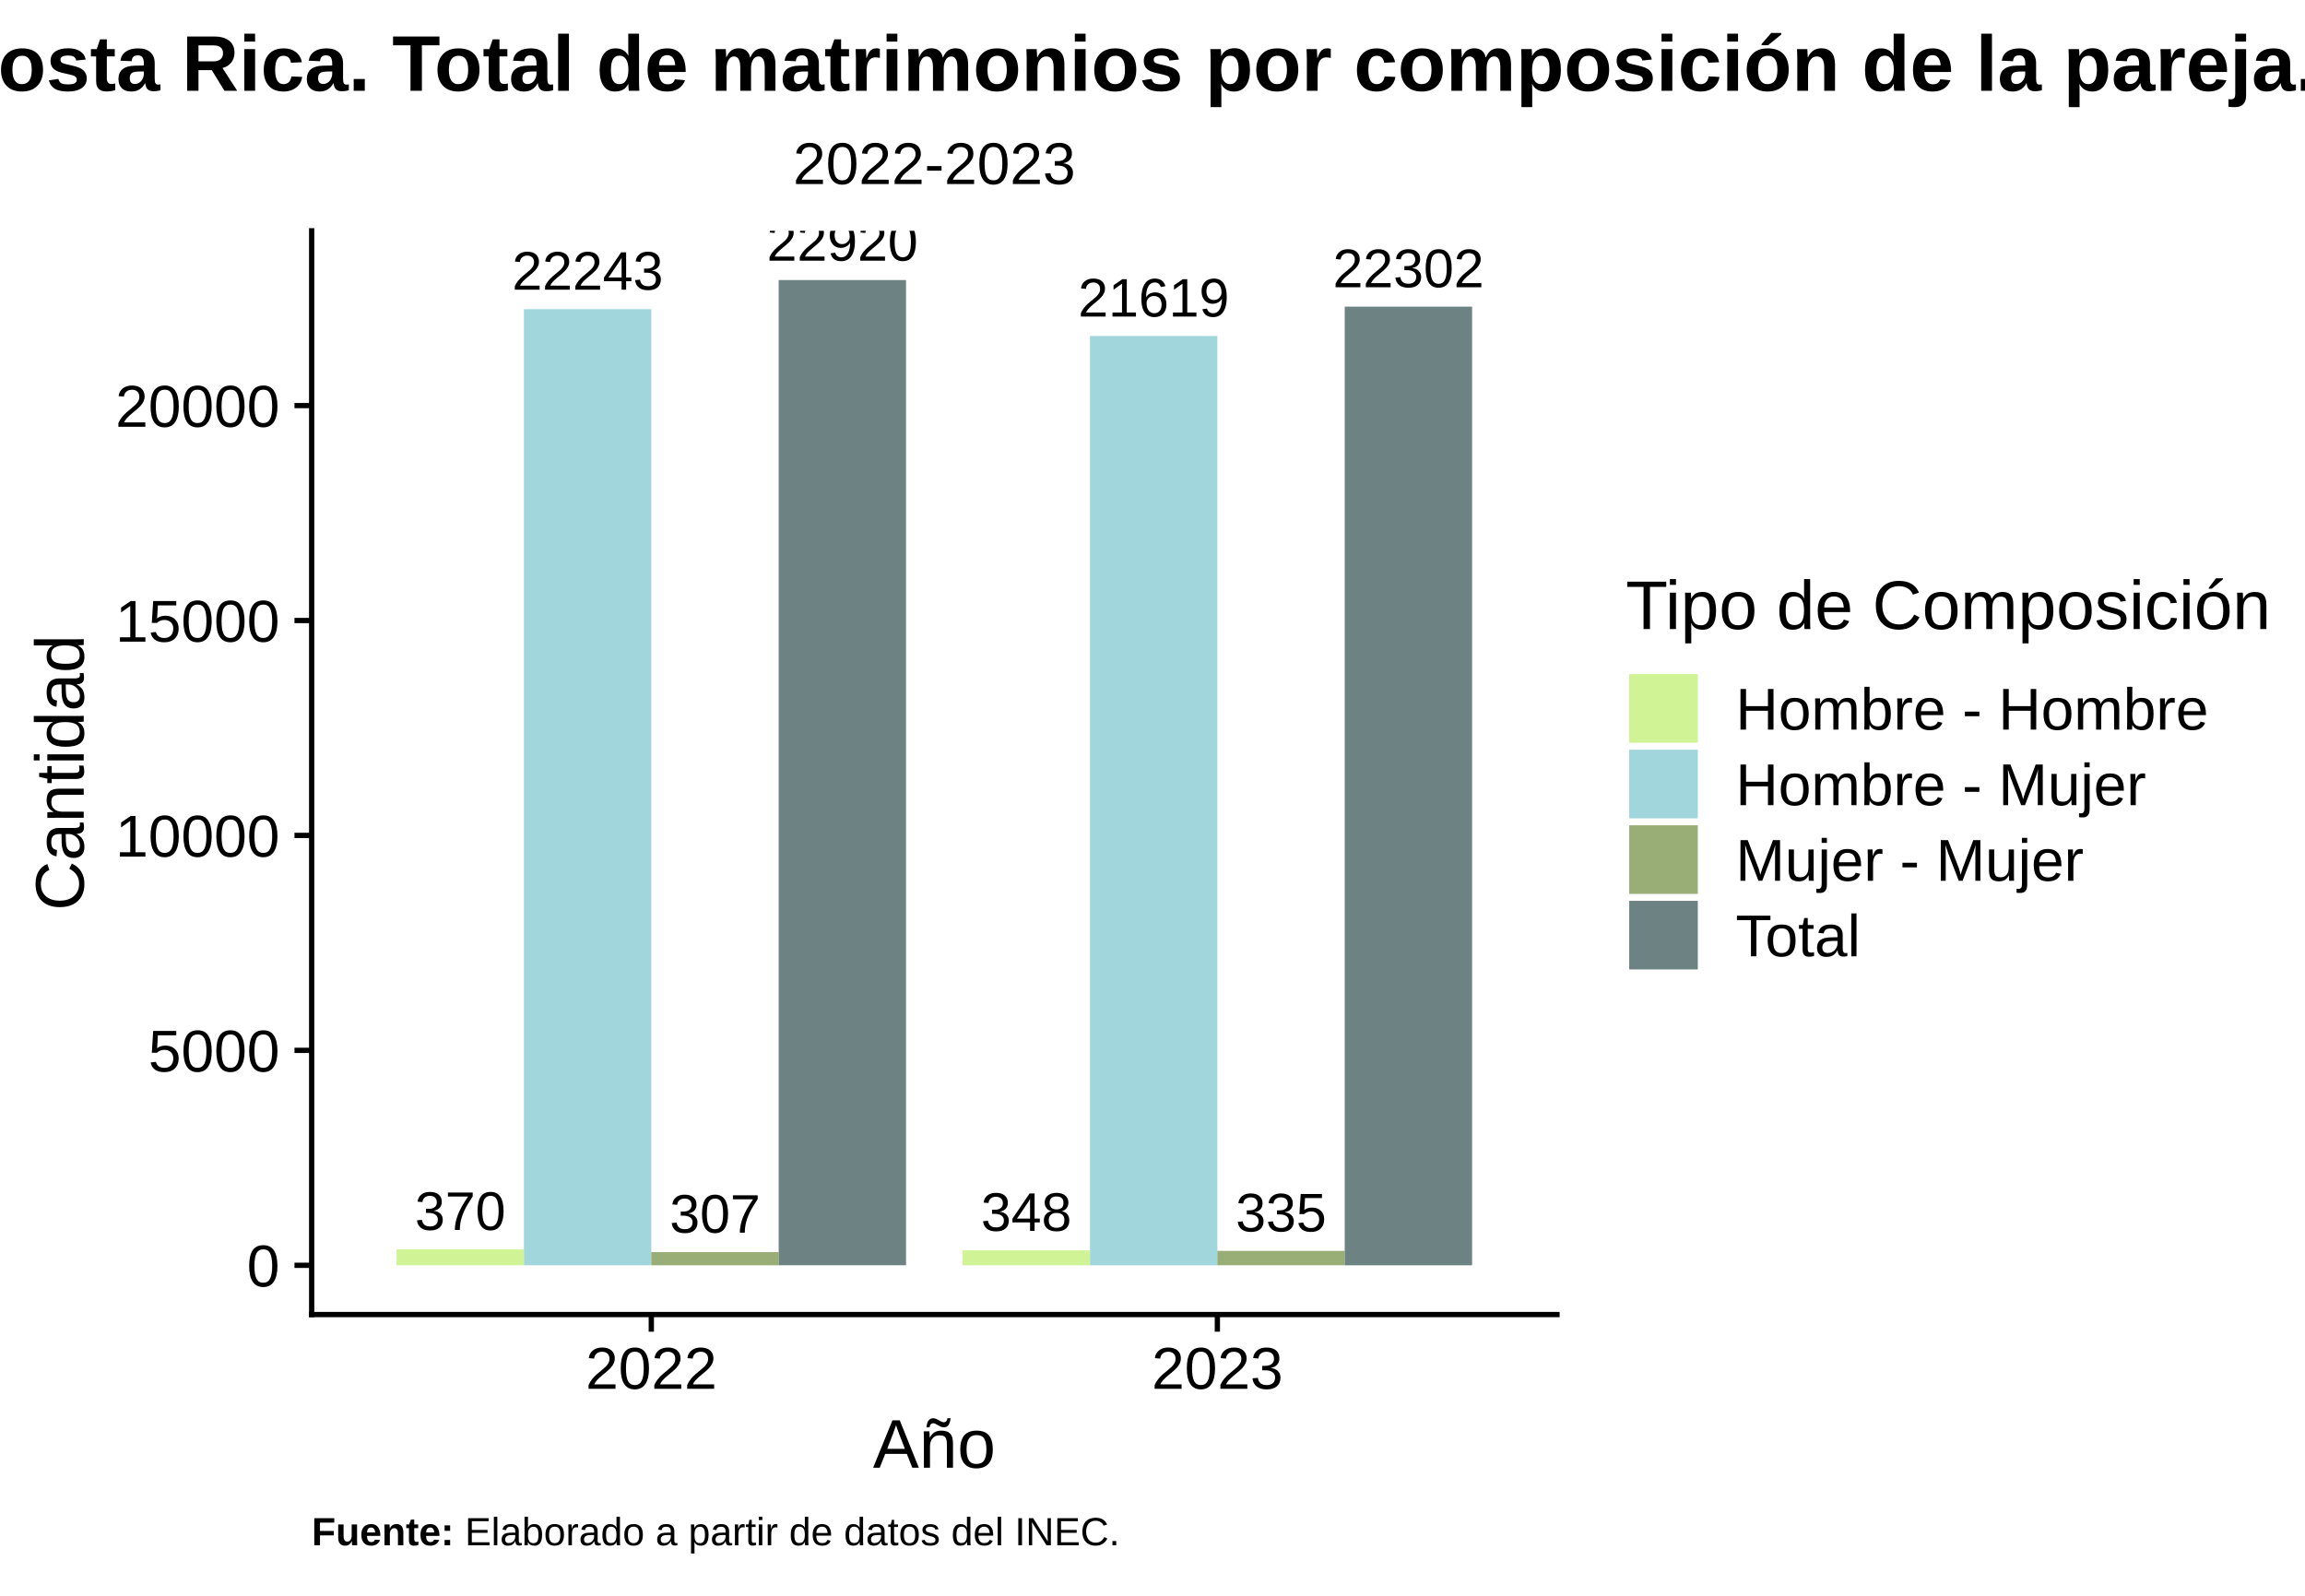
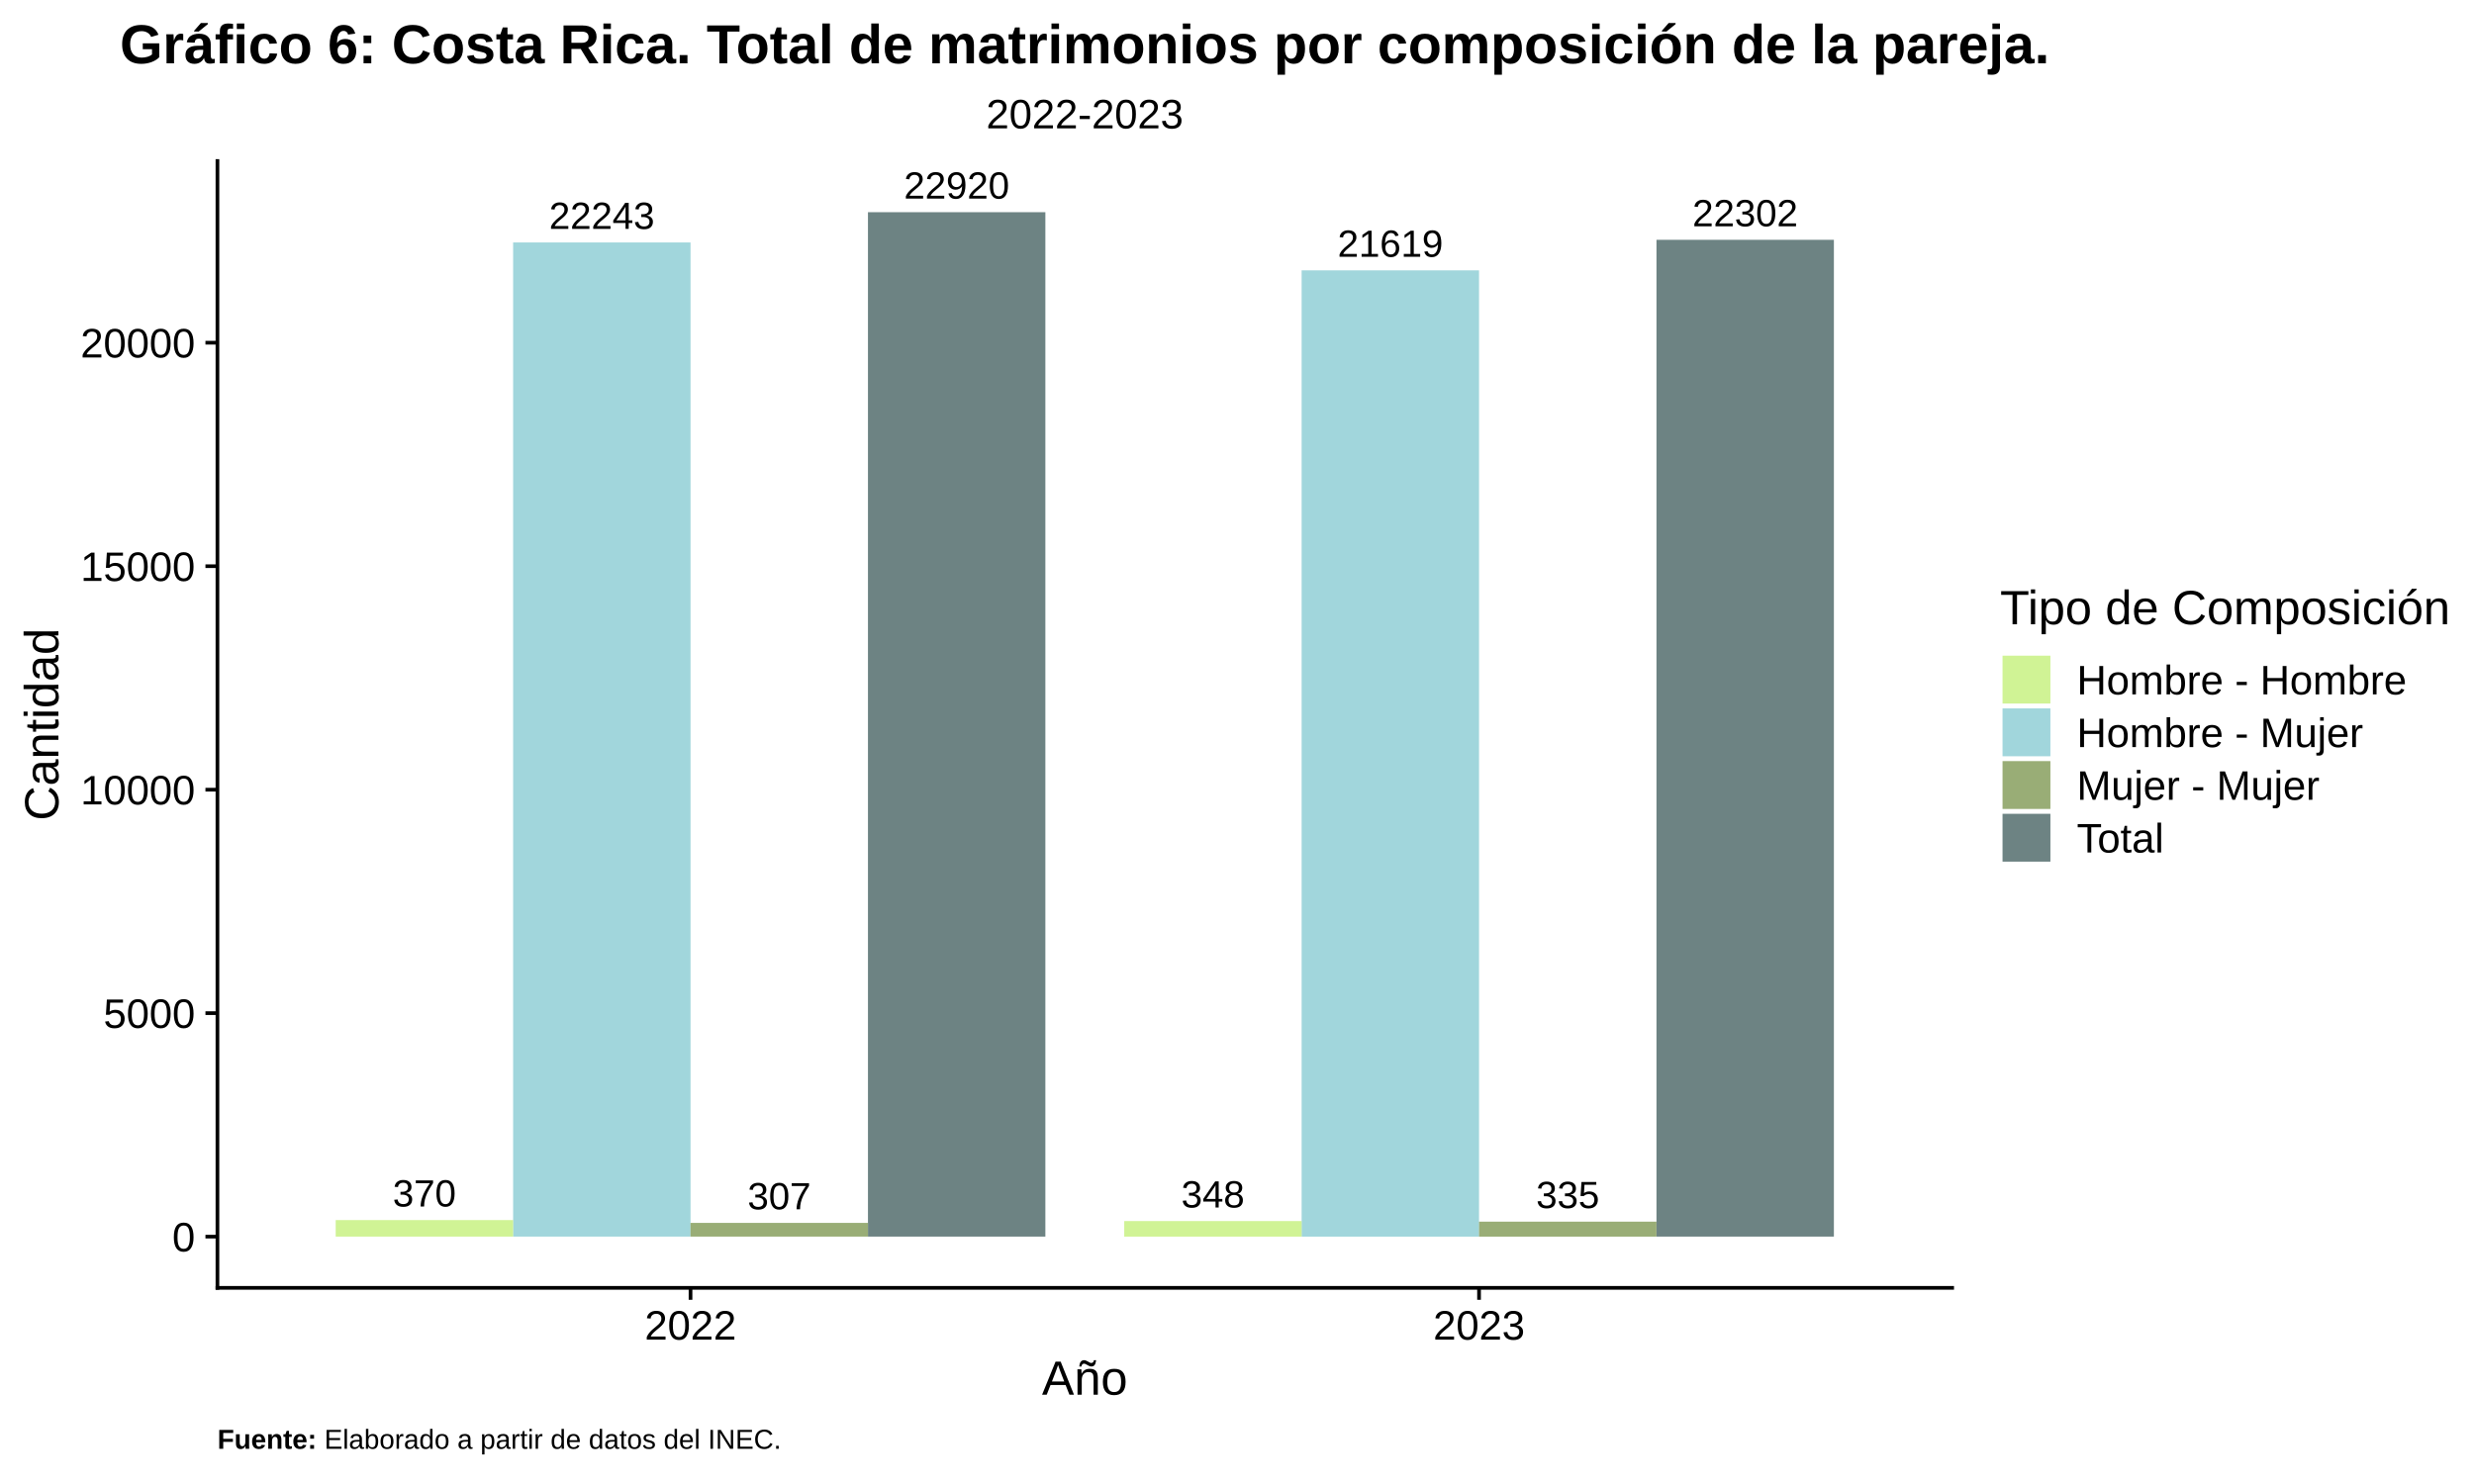
- <svg xmlns="http://www.w3.org/2000/svg" class="svglite" width="468.00pt" height="324.00pt" viewBox="0 0 468.00 324.00">
+ <svg xmlns="http://www.w3.org/2000/svg" class="svglite" width="720.00pt" height="432.00pt" viewBox="0 0 720.00 432.00">
  <defs>
    <style type="text/css">
    .svglite line, .svglite polyline, .svglite polygon, .svglite path, .svglite rect, .svglite circle {
      fill: none;
      stroke: #000000;
      stroke-linecap: round;
      stroke-linejoin: round;
      stroke-miterlimit: 10.00;
    }
    .svglite text {
      white-space: pre;
    }
  </style>
  </defs>
  <rect width="100%" height="100%" style="stroke: none; fill: none;" />
  <defs>
-     <clipPath id="cpMC4wMHw0NjguMDB8MC4wMHwzMjQuMDA=">
-       <rect x="0.00" y="0.00" width="468.00" height="324.00" />
+     <clipPath id="cpMC4wMHw3MjAuMDB8MC4wMHw0MzIuMDA=">
+       <rect x="0.00" y="0.00" width="720.00" height="432.00" />
    </clipPath>
  </defs>
-   <g clip-path="url(#cpMC4wMHw0NjguMDB8MC4wMHwzMjQuMDA=)">
+   <g clip-path="url(#cpMC4wMHw3MjAuMDB8MC4wMHw0MzIuMDA=)">
</g>
  <defs>
-     <clipPath id="cpNjMuMjh8MzE2LjEzfDQ2Ljg2fDI2Ni45MA==">
-       <rect x="63.28" y="46.86" width="252.86" height="220.03" />
+     <clipPath id="cpNjMuMjh8NTY4LjEzfDQ2Ljg2fDM3NC45MA==">
+       <rect x="63.28" y="46.86" width="504.86" height="328.03" />
    </clipPath>
  </defs>
-   <g clip-path="url(#cpNjMuMjh8MzE2LjEzfDQ2Ljg2fDI2Ni45MA==)">
-     <rect x="158.10" y="56.86" width="25.86" height="200.03" style="stroke-width: 1.07; stroke: none; stroke-linecap: butt; stroke-linejoin: miter; fill: #2F4F4F; fill-opacity: 0.70;" />
-     <rect x="106.38" y="62.77" width="25.86" height="194.12" style="stroke-width: 1.07; stroke: none; stroke-linecap: butt; stroke-linejoin: miter; fill: #7AC5CD; fill-opacity: 0.70;" />
-     <rect x="80.52" y="253.67" width="25.86" height="3.23" style="stroke-width: 1.07; stroke: none; stroke-linecap: butt; stroke-linejoin: miter; fill: #BCEE68; fill-opacity: 0.70;" />
-     <rect x="132.24" y="254.22" width="25.86" height="2.68" style="stroke-width: 1.07; stroke: none; stroke-linecap: butt; stroke-linejoin: miter; fill: #6E8B3D; fill-opacity: 0.70;" />
-     <rect x="273.03" y="62.26" width="25.86" height="194.64" style="stroke-width: 1.07; stroke: none; stroke-linecap: butt; stroke-linejoin: miter; fill: #2F4F4F; fill-opacity: 0.70;" />
-     <rect x="221.31" y="68.22" width="25.86" height="188.68" style="stroke-width: 1.07; stroke: none; stroke-linecap: butt; stroke-linejoin: miter; fill: #7AC5CD; fill-opacity: 0.70;" />
-     <rect x="195.45" y="253.86" width="25.86" height="3.04" style="stroke-width: 1.07; stroke: none; stroke-linecap: butt; stroke-linejoin: miter; fill: #BCEE68; fill-opacity: 0.70;" />
-     <rect x="247.17" y="253.97" width="25.86" height="2.92" style="stroke-width: 1.07; stroke: none; stroke-linecap: butt; stroke-linejoin: miter; fill: #6E8B3D; fill-opacity: 0.70;" />
-     <text x="171.03" y="52.92" text-anchor="middle" style="font-size: 11.04px; font-family: &quot;Arial&quot;;" textLength="30.67px" lengthAdjust="spacingAndGlyphs">22920</text>
-     <text x="119.31" y="58.82" text-anchor="middle" style="font-size: 11.04px; font-family: &quot;Arial&quot;;" textLength="30.67px" lengthAdjust="spacingAndGlyphs">22243</text>
-     <text x="93.45" y="249.72" text-anchor="middle" style="font-size: 11.04px; font-family: &quot;Arial&quot;;" textLength="18.40px" lengthAdjust="spacingAndGlyphs">370</text>
-     <text x="145.17" y="250.27" text-anchor="middle" style="font-size: 11.04px; font-family: &quot;Arial&quot;;" textLength="18.40px" lengthAdjust="spacingAndGlyphs">307</text>
-     <text x="285.96" y="58.31" text-anchor="middle" style="font-size: 11.04px; font-family: &quot;Arial&quot;;" textLength="30.67px" lengthAdjust="spacingAndGlyphs">22302</text>
-     <text x="234.24" y="64.27" text-anchor="middle" style="font-size: 11.04px; font-family: &quot;Arial&quot;;" textLength="30.67px" lengthAdjust="spacingAndGlyphs">21619</text>
-     <text x="208.38" y="249.91" text-anchor="middle" style="font-size: 11.04px; font-family: &quot;Arial&quot;;" textLength="18.40px" lengthAdjust="spacingAndGlyphs">348</text>
-     <text x="260.10" y="250.02" text-anchor="middle" style="font-size: 11.04px; font-family: &quot;Arial&quot;;" textLength="18.40px" lengthAdjust="spacingAndGlyphs">335</text>
+   <g clip-path="url(#cpNjMuMjh8NTY4LjEzfDQ2Ljg2fDM3NC45MA==)">
+     <rect x="252.60" y="61.77" width="51.63" height="298.21" style="stroke-width: 1.07; stroke: none; stroke-linecap: butt; stroke-linejoin: miter; fill: #2F4F4F; fill-opacity: 0.70;" />
+     <rect x="149.33" y="70.58" width="51.63" height="289.40" style="stroke-width: 1.07; stroke: none; stroke-linecap: butt; stroke-linejoin: miter; fill: #7AC5CD; fill-opacity: 0.70;" />
+     <rect x="97.70" y="355.17" width="51.63" height="4.81" style="stroke-width: 1.07; stroke: none; stroke-linecap: butt; stroke-linejoin: miter; fill: #BCEE68; fill-opacity: 0.70;" />
+     <rect x="200.96" y="355.99" width="51.63" height="3.99" style="stroke-width: 1.07; stroke: none; stroke-linecap: butt; stroke-linejoin: miter; fill: #6E8B3D; fill-opacity: 0.70;" />
+     <rect x="482.08" y="69.81" width="51.63" height="290.17" style="stroke-width: 1.07; stroke: none; stroke-linecap: butt; stroke-linejoin: miter; fill: #2F4F4F; fill-opacity: 0.70;" />
+     <rect x="378.81" y="78.70" width="51.63" height="281.29" style="stroke-width: 1.07; stroke: none; stroke-linecap: butt; stroke-linejoin: miter; fill: #7AC5CD; fill-opacity: 0.70;" />
+     <rect x="327.18" y="355.46" width="51.63" height="4.53" style="stroke-width: 1.07; stroke: none; stroke-linecap: butt; stroke-linejoin: miter; fill: #BCEE68; fill-opacity: 0.70;" />
+     <rect x="430.44" y="355.63" width="51.63" height="4.36" style="stroke-width: 1.07; stroke: none; stroke-linecap: butt; stroke-linejoin: miter; fill: #6E8B3D; fill-opacity: 0.70;" />
+     <text x="278.41" y="57.82" text-anchor="middle" style="font-size: 11.04px; font-family: &quot;Arial&quot;;" textLength="30.67px" lengthAdjust="spacingAndGlyphs">22920</text>
+     <text x="175.15" y="66.63" text-anchor="middle" style="font-size: 11.04px; font-family: &quot;Arial&quot;;" textLength="30.67px" lengthAdjust="spacingAndGlyphs">22243</text>
+     <text x="123.51" y="351.22" text-anchor="middle" style="font-size: 11.04px; font-family: &quot;Arial&quot;;" textLength="18.40px" lengthAdjust="spacingAndGlyphs">370</text>
+     <text x="226.78" y="352.04" text-anchor="middle" style="font-size: 11.04px; font-family: &quot;Arial&quot;;" textLength="18.40px" lengthAdjust="spacingAndGlyphs">307</text>
+     <text x="507.89" y="65.87" text-anchor="middle" style="font-size: 11.04px; font-family: &quot;Arial&quot;;" textLength="30.67px" lengthAdjust="spacingAndGlyphs">22302</text>
+     <text x="404.63" y="74.75" text-anchor="middle" style="font-size: 11.04px; font-family: &quot;Arial&quot;;" textLength="30.67px" lengthAdjust="spacingAndGlyphs">21619</text>
+     <text x="352.99" y="351.51" text-anchor="middle" style="font-size: 11.04px; font-family: &quot;Arial&quot;;" textLength="18.40px" lengthAdjust="spacingAndGlyphs">348</text>
+     <text x="456.26" y="351.68" text-anchor="middle" style="font-size: 11.04px; font-family: &quot;Arial&quot;;" textLength="18.40px" lengthAdjust="spacingAndGlyphs">335</text>
  </g>
-   <g clip-path="url(#cpMC4wMHw0NjguMDB8MC4wMHwzMjQuMDA=)">
-     <polyline points="63.28,266.90 63.28,46.86 " style="stroke-width: 1.07; stroke-linecap: square;" />
-     <text x="56.80" y="261.19" text-anchor="end" style="font-size: 12.00px; font-family: &quot;Arial&quot;;" textLength="6.67px" lengthAdjust="spacingAndGlyphs">0</text>
-     <text x="56.80" y="217.56" text-anchor="end" style="font-size: 12.00px; font-family: &quot;Arial&quot;;" textLength="26.70px" lengthAdjust="spacingAndGlyphs">5000</text>
-     <text x="56.80" y="173.92" text-anchor="end" style="font-size: 12.00px; font-family: &quot;Arial&quot;;" textLength="33.37px" lengthAdjust="spacingAndGlyphs">10000</text>
-     <text x="56.80" y="130.28" text-anchor="end" style="font-size: 12.00px; font-family: &quot;Arial&quot;;" textLength="33.37px" lengthAdjust="spacingAndGlyphs">15000</text>
-     <text x="56.80" y="86.65" text-anchor="end" style="font-size: 12.00px; font-family: &quot;Arial&quot;;" textLength="33.37px" lengthAdjust="spacingAndGlyphs">20000</text>
-     <polyline points="59.79,256.90 63.28,256.90 " style="stroke-width: 1.07; stroke-linecap: butt;" />
-     <polyline points="59.79,213.26 63.28,213.26 " style="stroke-width: 1.07; stroke-linecap: butt;" />
-     <polyline points="59.79,169.62 63.28,169.62 " style="stroke-width: 1.07; stroke-linecap: butt;" />
-     <polyline points="59.79,125.99 63.28,125.99 " style="stroke-width: 1.07; stroke-linecap: butt;" />
-     <polyline points="59.79,82.35 63.28,82.35 " style="stroke-width: 1.07; stroke-linecap: butt;" />
-     <polyline points="63.28,266.90 316.13,266.90 " style="stroke-width: 1.07; stroke-linecap: square;" />
-     <polyline points="132.24,270.38 132.24,266.90 " style="stroke-width: 1.07; stroke-linecap: butt;" />
-     <polyline points="247.17,270.38 247.17,266.90 " style="stroke-width: 1.07; stroke-linecap: butt;" />
-     <text x="132.24" y="281.97" text-anchor="middle" style="font-size: 12.00px; font-family: &quot;Arial&quot;;" textLength="26.70px" lengthAdjust="spacingAndGlyphs">2022</text>
-     <text x="247.17" y="281.97" text-anchor="middle" style="font-size: 12.00px; font-family: &quot;Arial&quot;;" textLength="26.70px" lengthAdjust="spacingAndGlyphs">2023</text>
-     <text x="189.70" y="298.00" text-anchor="middle" style="font-size: 14.00px; font-family: &quot;Arial&quot;;" textLength="24.90px" lengthAdjust="spacingAndGlyphs">Año</text>
-     <text transform="translate(17.00,156.88) rotate(-90)" text-anchor="middle" style="font-size: 14.00px; font-family: &quot;Arial&quot;;" textLength="56.02px" lengthAdjust="spacingAndGlyphs">Cantidad</text>
-     <text x="330.08" y="127.72" style="font-size: 14.00px; font-family: &quot;Arial&quot;;" textLength="130.95px" lengthAdjust="spacingAndGlyphs">Tipo de Composición</text>
-     <rect x="330.79" y="136.87" width="13.93" height="13.93" style="stroke-width: 1.07; stroke: none; stroke-linecap: butt; stroke-linejoin: miter; fill: #BCEE68; fill-opacity: 0.70;" />
-     <rect x="330.79" y="152.22" width="13.93" height="13.93" style="stroke-width: 1.07; stroke: none; stroke-linecap: butt; stroke-linejoin: miter; fill: #7AC5CD; fill-opacity: 0.70;" />
-     <rect x="330.79" y="167.56" width="13.93" height="13.93" style="stroke-width: 1.07; stroke: none; stroke-linecap: butt; stroke-linejoin: miter; fill: #6E8B3D; fill-opacity: 0.70;" />
-     <rect x="330.79" y="182.90" width="13.93" height="13.93" style="stroke-width: 1.07; stroke: none; stroke-linecap: butt; stroke-linejoin: miter; fill: #2F4F4F; fill-opacity: 0.70;" />
-     <text x="352.40" y="148.14" style="font-size: 12.00px; font-family: &quot;Arial&quot;;" textLength="96.04px" lengthAdjust="spacingAndGlyphs">Hombre - Hombre</text>
-     <text x="352.40" y="163.48" style="font-size: 12.00px; font-family: &quot;Arial&quot;;" textLength="83.36px" lengthAdjust="spacingAndGlyphs">Hombre - Mujer</text>
-     <text x="352.40" y="178.82" style="font-size: 12.00px; font-family: &quot;Arial&quot;;" textLength="70.68px" lengthAdjust="spacingAndGlyphs">Mujer - Mujer</text>
-     <text x="352.40" y="194.16" style="font-size: 12.00px; font-family: &quot;Arial&quot;;" textLength="25.34px" lengthAdjust="spacingAndGlyphs">Total</text>
-     <text x="189.70" y="37.37" text-anchor="middle" style="font-size: 12.00px; font-family: &quot;Arial&quot;;" textLength="57.39px" lengthAdjust="spacingAndGlyphs">2022-2023</text>
-     <text x="189.70" y="18.43" text-anchor="middle" style="font-size: 16.00px; font-weight: bold; font-family: &quot;Arial&quot;;" textLength="561.51px" lengthAdjust="spacingAndGlyphs">Gráfico 6: Costa Rica. Total de matrimonios por composición de la pareja.</text>
-     <text x="63.28" y="313.75" style="font-size: 8.00px; font-weight: bold; font-family: &quot;Arial&quot;;" textLength="31.12px" lengthAdjust="spacingAndGlyphs">Fuente: </text>
-     <text x="94.39" y="313.75" style="font-size: 8.00px; font-family: &quot;Arial&quot;;" textLength="132.99px" lengthAdjust="spacingAndGlyphs">Elaborado a partir de datos del INEC.</text>
+   <g clip-path="url(#cpMC4wMHw3MjAuMDB8MC4wMHw0MzIuMDA=)">
+     <polyline points="63.28,374.90 63.28,46.86 " style="stroke-width: 1.07; stroke-linecap: square;" />
+     <text x="56.80" y="364.29" text-anchor="end" style="font-size: 12.00px; font-family: &quot;Arial&quot;;" textLength="6.67px" lengthAdjust="spacingAndGlyphs">0</text>
+     <text x="56.80" y="299.23" text-anchor="end" style="font-size: 12.00px; font-family: &quot;Arial&quot;;" textLength="26.70px" lengthAdjust="spacingAndGlyphs">5000</text>
+     <text x="56.80" y="234.17" text-anchor="end" style="font-size: 12.00px; font-family: &quot;Arial&quot;;" textLength="33.37px" lengthAdjust="spacingAndGlyphs">10000</text>
+     <text x="56.80" y="169.12" text-anchor="end" style="font-size: 12.00px; font-family: &quot;Arial&quot;;" textLength="33.37px" lengthAdjust="spacingAndGlyphs">15000</text>
+     <text x="56.80" y="104.06" text-anchor="end" style="font-size: 12.00px; font-family: &quot;Arial&quot;;" textLength="33.37px" lengthAdjust="spacingAndGlyphs">20000</text>
+     <polyline points="59.79,359.99 63.28,359.99 " style="stroke-width: 1.07; stroke-linecap: butt;" />
+     <polyline points="59.79,294.93 63.28,294.93 " style="stroke-width: 1.07; stroke-linecap: butt;" />
+     <polyline points="59.79,229.88 63.28,229.88 " style="stroke-width: 1.07; stroke-linecap: butt;" />
+     <polyline points="59.79,164.82 63.28,164.82 " style="stroke-width: 1.07; stroke-linecap: butt;" />
+     <polyline points="59.79,99.77 63.28,99.77 " style="stroke-width: 1.07; stroke-linecap: butt;" />
+     <polyline points="63.28,374.90 568.13,374.90 " style="stroke-width: 1.07; stroke-linecap: square;" />
+     <polyline points="200.96,378.38 200.96,374.90 " style="stroke-width: 1.07; stroke-linecap: butt;" />
+     <polyline points="430.44,378.38 430.44,374.90 " style="stroke-width: 1.07; stroke-linecap: butt;" />
+     <text x="200.96" y="389.97" text-anchor="middle" style="font-size: 12.00px; font-family: &quot;Arial&quot;;" textLength="26.70px" lengthAdjust="spacingAndGlyphs">2022</text>
+     <text x="430.44" y="389.97" text-anchor="middle" style="font-size: 12.00px; font-family: &quot;Arial&quot;;" textLength="26.70px" lengthAdjust="spacingAndGlyphs">2023</text>
+     <text x="315.70" y="406.00" text-anchor="middle" style="font-size: 14.00px; font-family: &quot;Arial&quot;;" textLength="24.90px" lengthAdjust="spacingAndGlyphs">Año</text>
+     <text transform="translate(17.00,210.88) rotate(-90)" text-anchor="middle" style="font-size: 14.00px; font-family: &quot;Arial&quot;;" textLength="56.02px" lengthAdjust="spacingAndGlyphs">Cantidad</text>
+     <text x="582.08" y="181.72" style="font-size: 14.00px; font-family: &quot;Arial&quot;;" textLength="130.95px" lengthAdjust="spacingAndGlyphs">Tipo de Composición</text>
+     <rect x="582.79" y="190.87" width="13.93" height="13.93" style="stroke-width: 1.07; stroke: none; stroke-linecap: butt; stroke-linejoin: miter; fill: #BCEE68; fill-opacity: 0.70;" />
+     <rect x="582.79" y="206.22" width="13.93" height="13.93" style="stroke-width: 1.07; stroke: none; stroke-linecap: butt; stroke-linejoin: miter; fill: #7AC5CD; fill-opacity: 0.70;" />
+     <rect x="582.79" y="221.56" width="13.93" height="13.93" style="stroke-width: 1.07; stroke: none; stroke-linecap: butt; stroke-linejoin: miter; fill: #6E8B3D; fill-opacity: 0.70;" />
+     <rect x="582.79" y="236.90" width="13.93" height="13.93" style="stroke-width: 1.07; stroke: none; stroke-linecap: butt; stroke-linejoin: miter; fill: #2F4F4F; fill-opacity: 0.70;" />
+     <text x="604.40" y="202.14" style="font-size: 12.00px; font-family: &quot;Arial&quot;;" textLength="96.04px" lengthAdjust="spacingAndGlyphs">Hombre - Hombre</text>
+     <text x="604.40" y="217.48" style="font-size: 12.00px; font-family: &quot;Arial&quot;;" textLength="83.36px" lengthAdjust="spacingAndGlyphs">Hombre - Mujer</text>
+     <text x="604.40" y="232.82" style="font-size: 12.00px; font-family: &quot;Arial&quot;;" textLength="70.68px" lengthAdjust="spacingAndGlyphs">Mujer - Mujer</text>
+     <text x="604.40" y="248.16" style="font-size: 12.00px; font-family: &quot;Arial&quot;;" textLength="25.34px" lengthAdjust="spacingAndGlyphs">Total</text>
+     <text x="315.70" y="37.37" text-anchor="middle" style="font-size: 12.00px; font-family: &quot;Arial&quot;;" textLength="57.39px" lengthAdjust="spacingAndGlyphs">2022-2023</text>
+     <text x="315.70" y="18.43" text-anchor="middle" style="font-size: 16.00px; font-weight: bold; font-family: &quot;Arial&quot;;" textLength="561.51px" lengthAdjust="spacingAndGlyphs">Gráfico 6: Costa Rica. Total de matrimonios por composición de la pareja.</text>
+     <text x="63.28" y="421.75" style="font-size: 8.00px; font-weight: bold; font-family: &quot;Arial&quot;;" textLength="31.12px" lengthAdjust="spacingAndGlyphs">Fuente: </text>
+     <text x="94.39" y="421.75" style="font-size: 8.00px; font-family: &quot;Arial&quot;;" textLength="132.99px" lengthAdjust="spacingAndGlyphs">Elaborado a partir de datos del INEC.</text>
  </g>
</svg>
